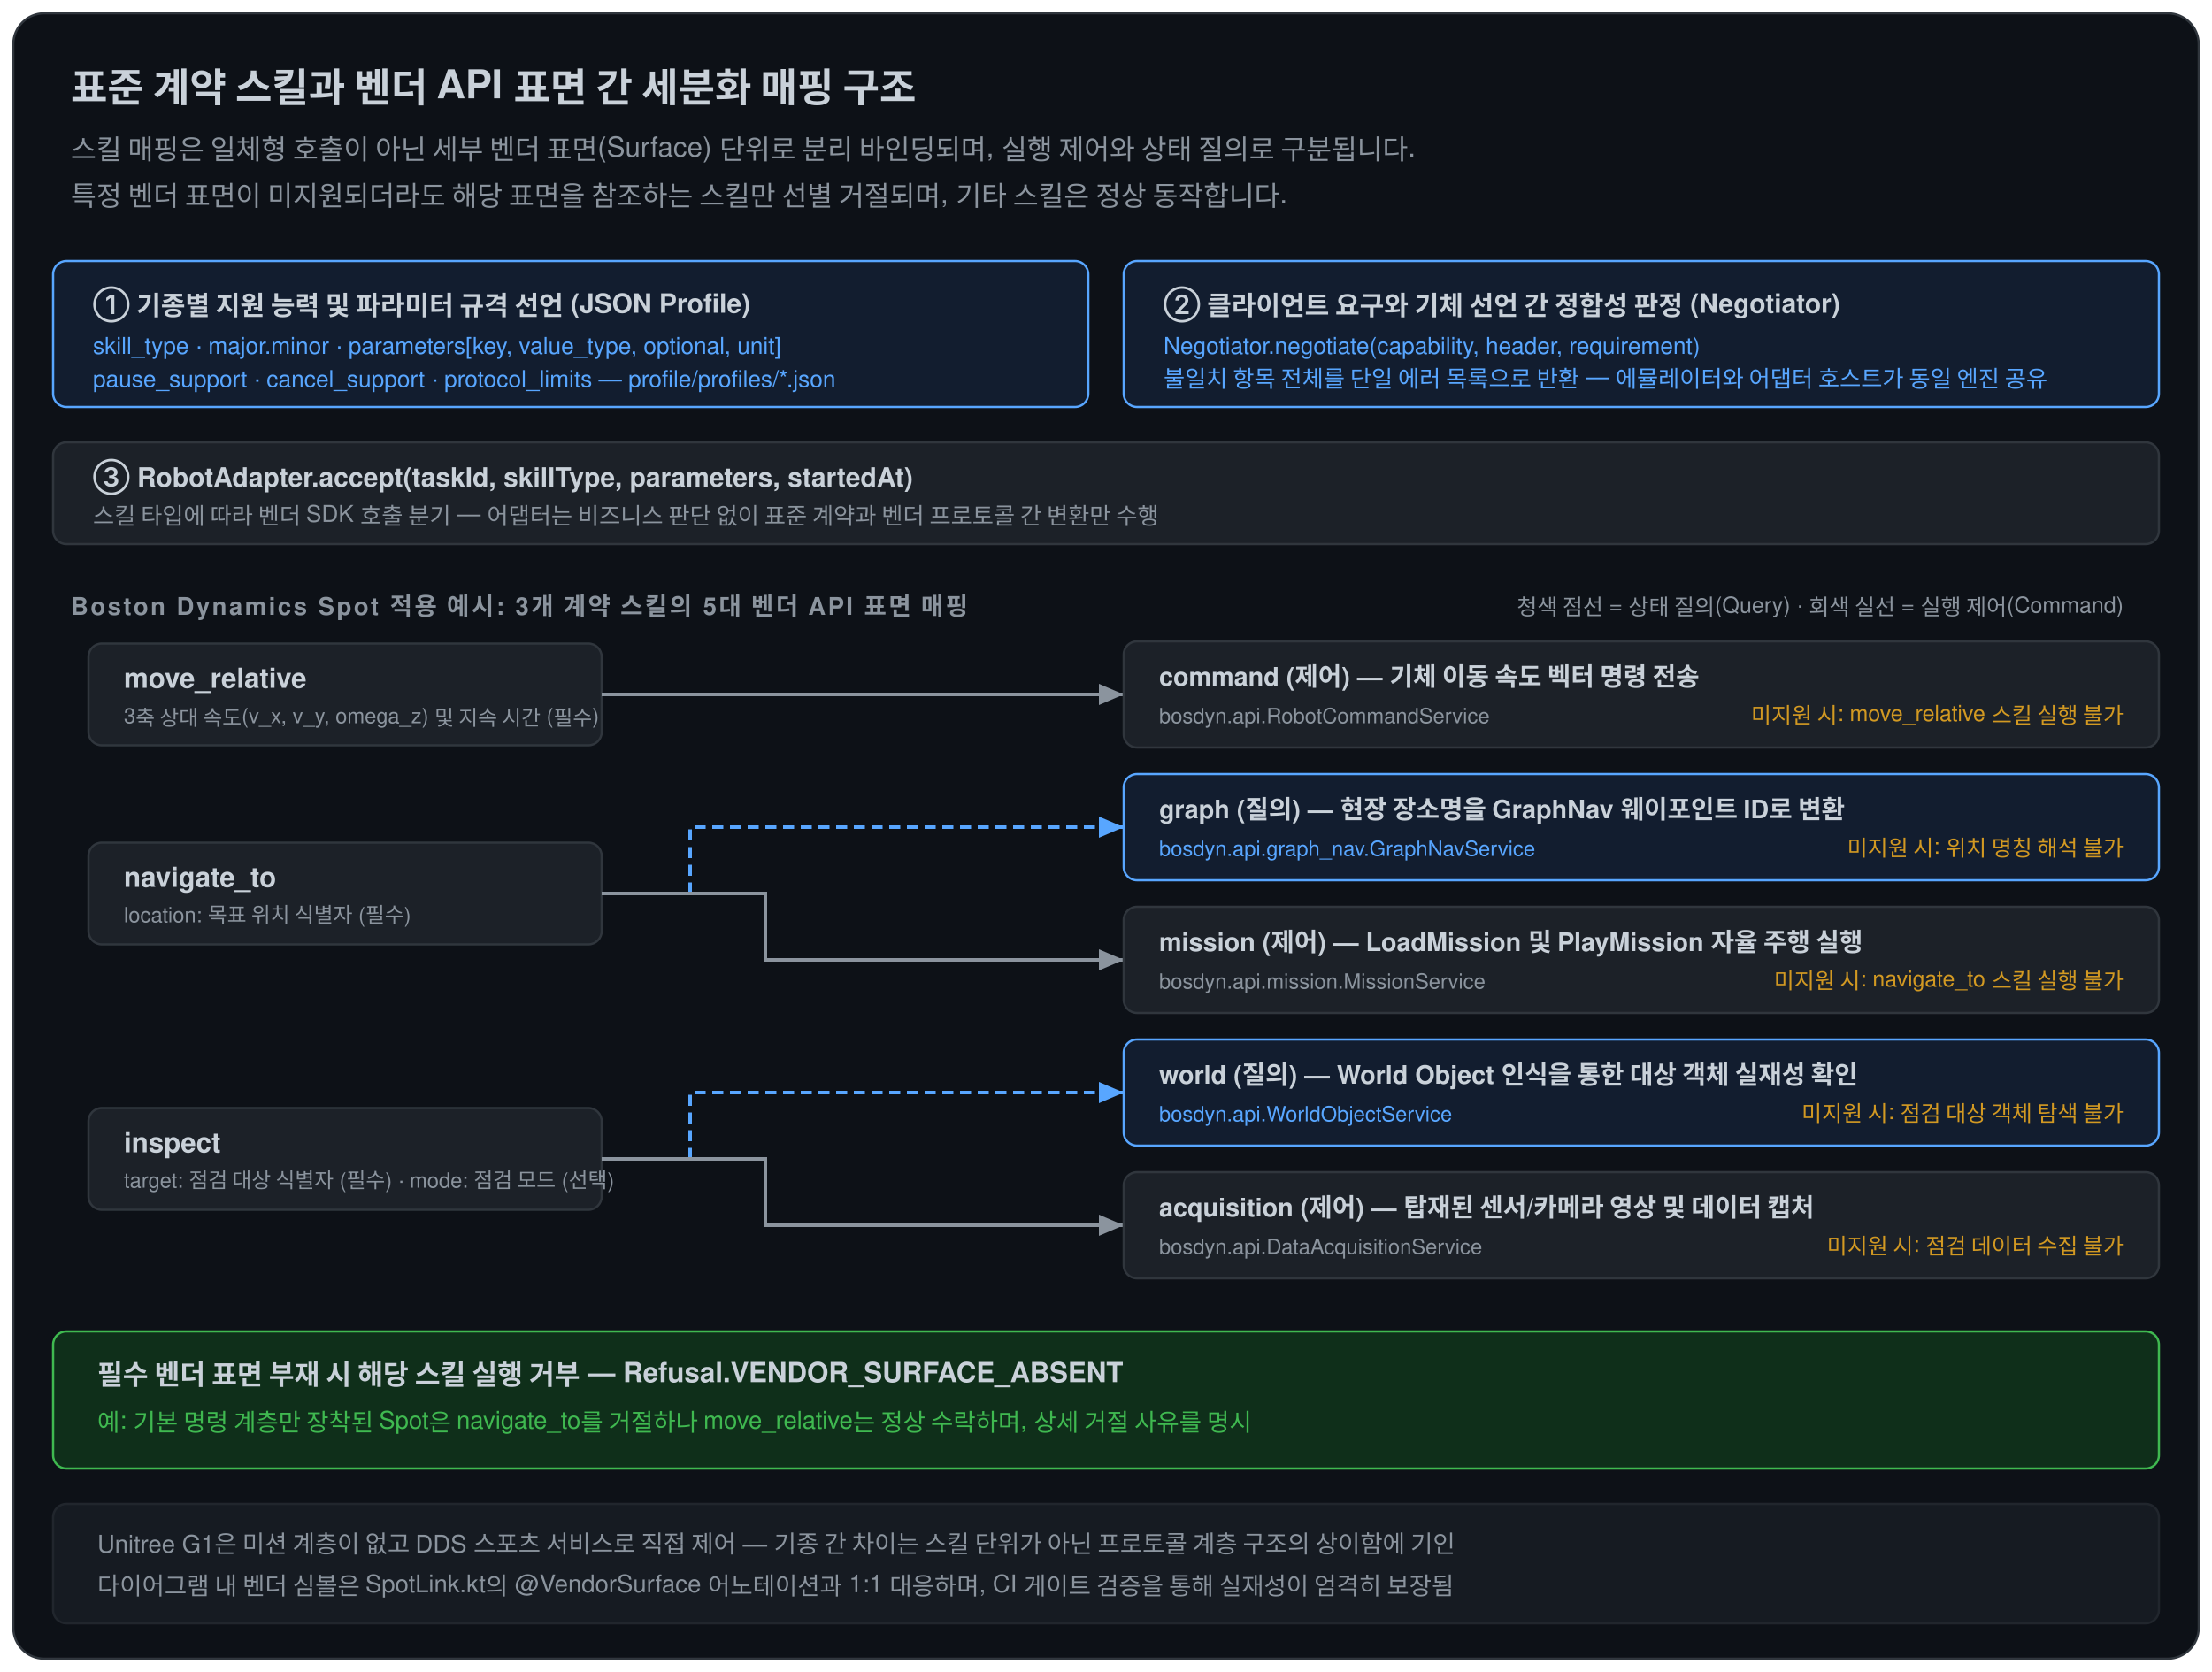
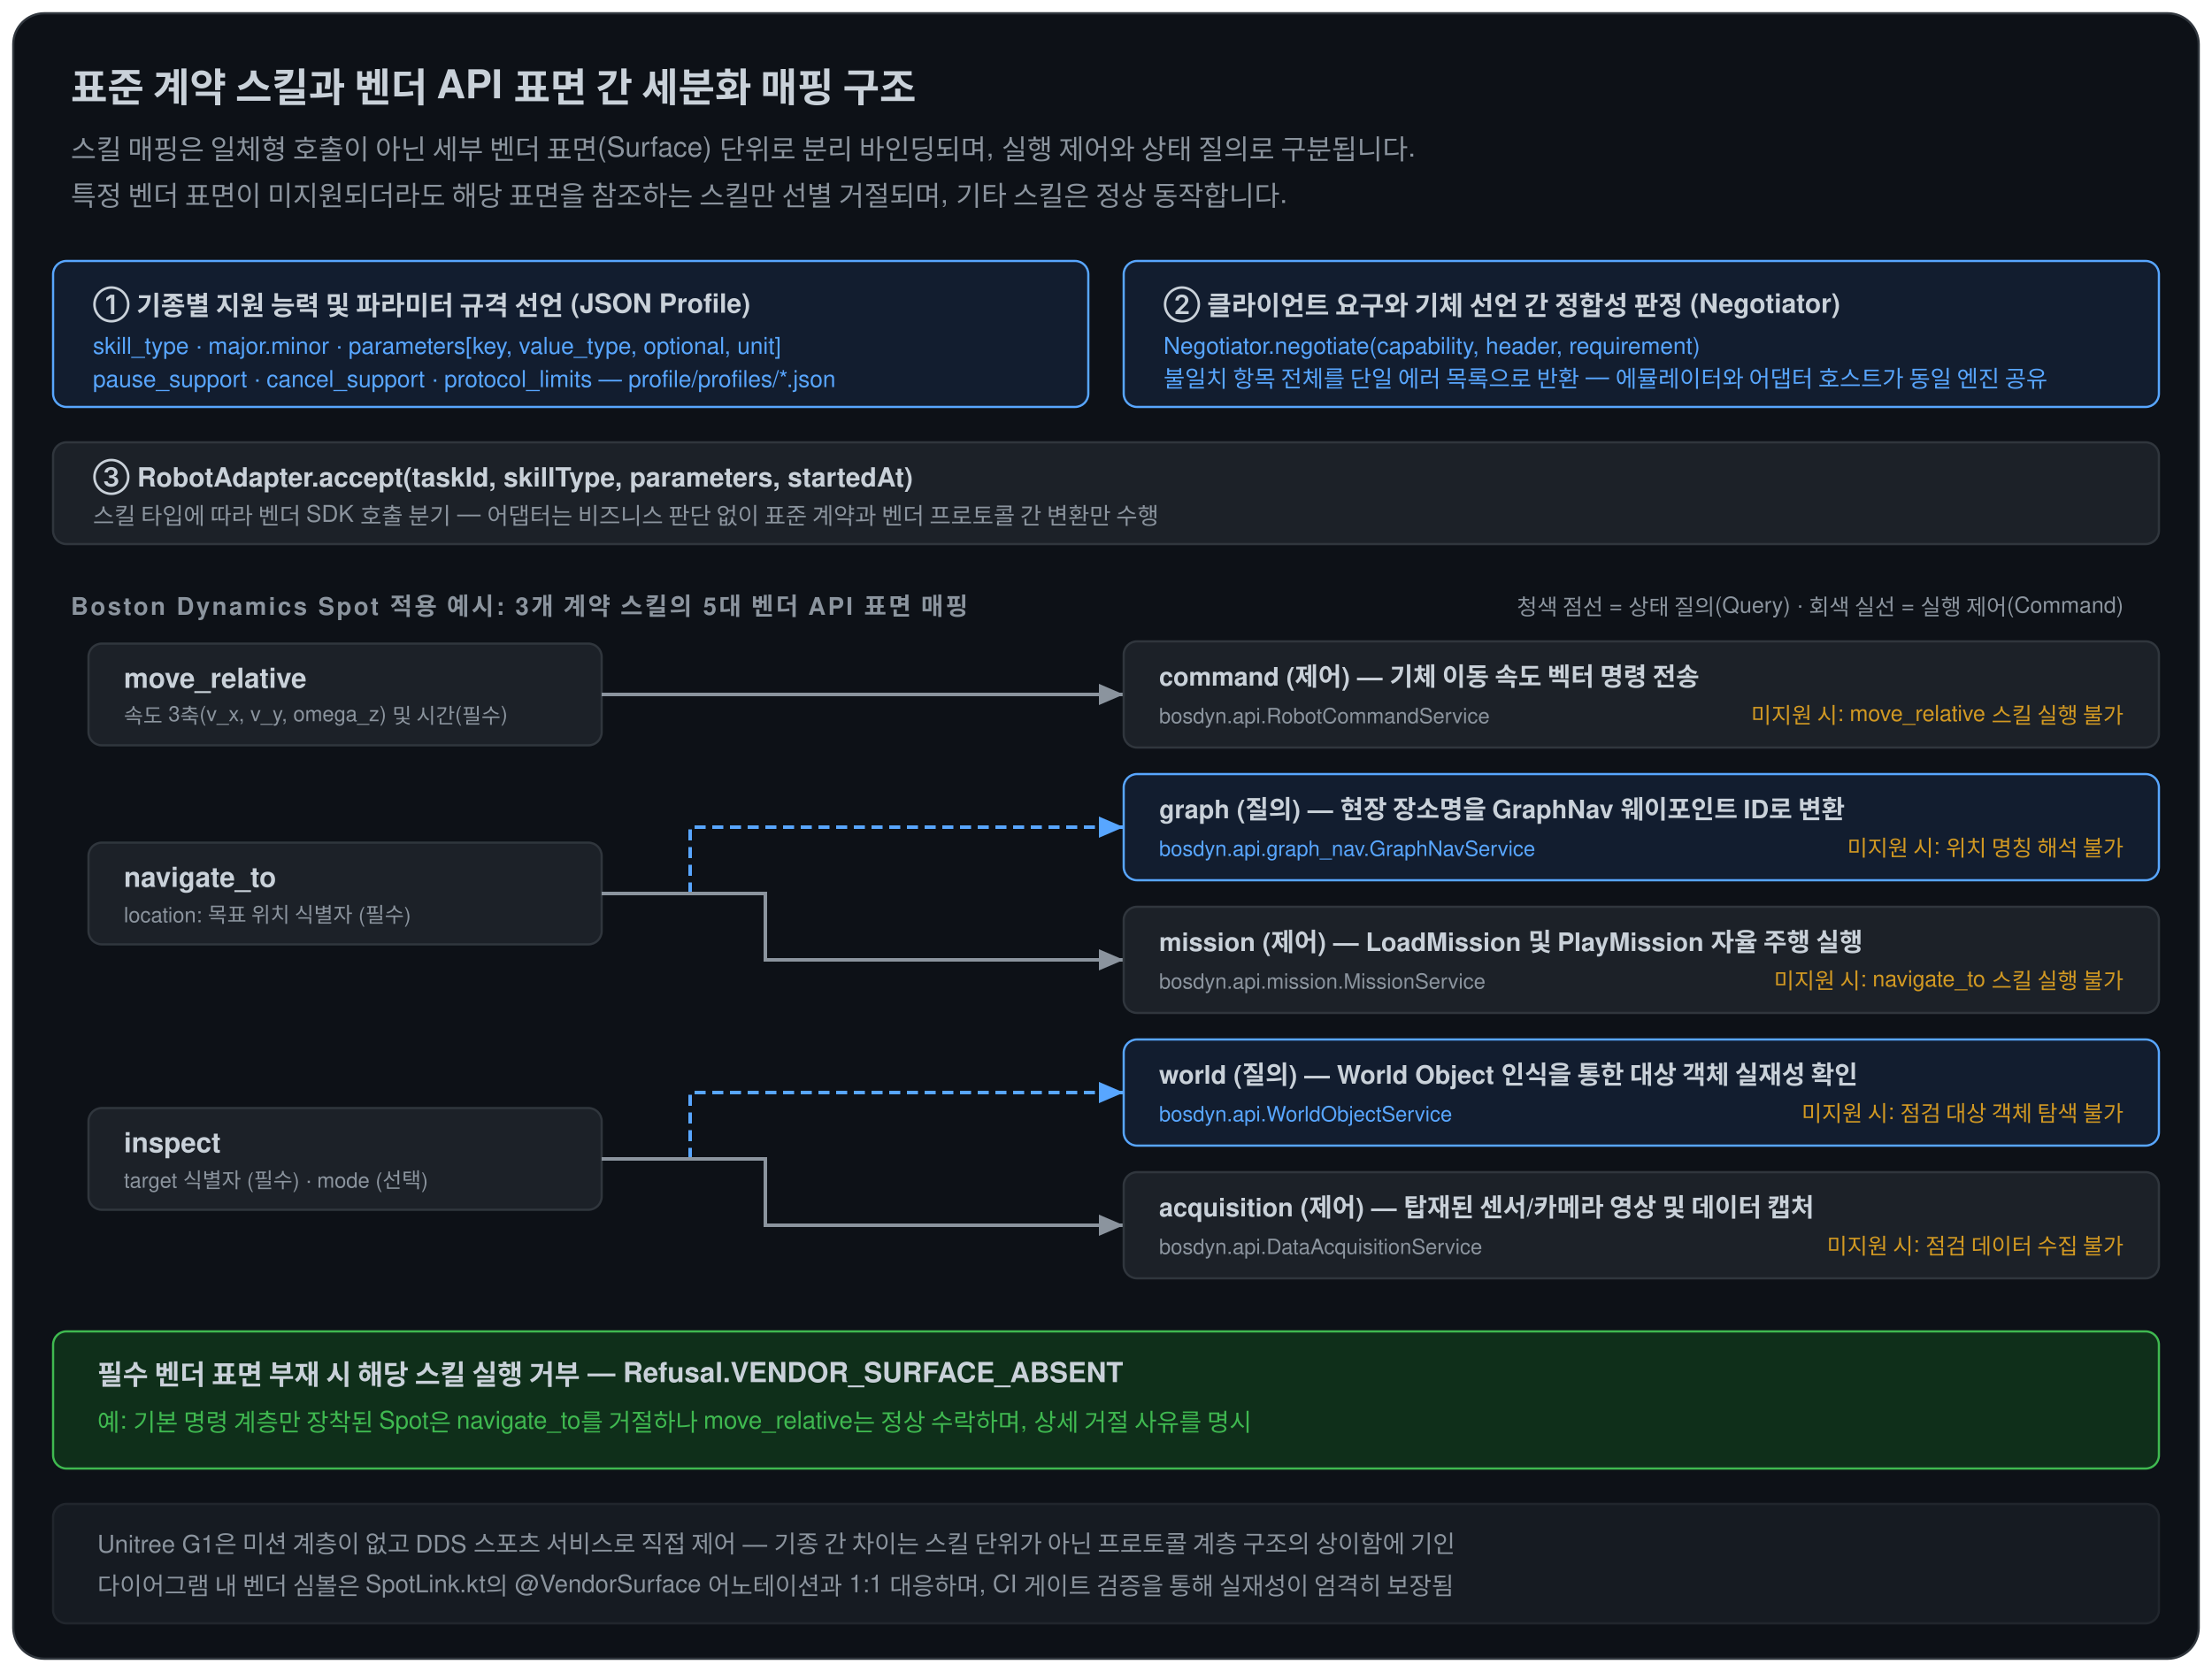
<svg xmlns="http://www.w3.org/2000/svg" width="1000" height="756" viewBox="0 0 1000 756" font-family="Malgun Gothic,Apple SD Gothic Neo,Noto Sans KR,Segoe UI,-apple-system,Helvetica,Arial,sans-serif">
  <defs>
    <marker id="am" markerWidth="9" markerHeight="9" refX="7" refY="3" orient="auto">
      <path d="M0,0 L7,3 L0,6 Z" fill="#8b949e" />
    </marker>
    <marker id="aq" markerWidth="9" markerHeight="9" refX="7" refY="3" orient="auto">
      <path d="M0,0 L7,3 L0,6 Z" fill="#58a6ff" />
    </marker>
  </defs>
  <rect x="6" y="6" width="988" height="744" rx="14" fill="#0d1117" stroke="#30363d" />
  <text x="32" y="46" font-size="18" font-weight="600" fill="#c9d1d9">표준 계약 스킬과 벤더 API 표면 간 세분화 매핑 구조</text>
  <text x="32" y="72" font-size="12.5" fill="#8b949e">스킬 매핑은 일체형 호출이 아닌 세부 벤더 표면(Surface) 단위로 분리 바인딩되며, 실행 제어와 상태 질의로 구분됩니다.</text>
  <text x="32" y="93" font-size="12.5" fill="#8b949e">특정 벤더 표면이 미지원되더라도 해당 표면을 참조하는 스킬만 선별 거절되며, 기타 스킬은 정상 동작합니다.</text>
  <rect x="24" y="118" width="468" height="66" rx="6" fill="#121d2f" stroke="#58a6ff" />
  <text x="42" y="142" font-size="12" font-weight="600" fill="#c9d1d9">① 기종별 지원 능력 및 파라미터 규격 선언 (JSON Profile)</text>
  <text x="42" y="160" font-size="10.5" fill="#58a6ff">skill_type · major.minor · parameters[key, value_type, optional, unit]</text>
  <text x="42" y="175" font-size="10.5" fill="#58a6ff">pause_support · cancel_support · protocol_limits — profile/profiles/*.json</text>
  <rect x="508" y="118" width="468" height="66" rx="6" fill="#121d2f" stroke="#58a6ff" />
  <text x="526" y="142" font-size="12" font-weight="600" fill="#c9d1d9">② 클라이언트 요구와 기체 선언 간 정합성 판정 (Negotiator)</text>
  <text x="526" y="160" font-size="10.5" fill="#58a6ff">Negotiator.negotiate(capability, header, requirement)</text>
  <text x="526" y="175" font-size="10.5" fill="#58a6ff">불일치 항목 전체를 단일 에러 목록으로 반환 — 에뮬레이터와 어댑터 호스트가 동일 엔진 공유</text>
  <rect x="24" y="200" width="952" height="46" rx="6" fill="#1c2128" stroke="#30363d" />
  <text x="42" y="220" font-size="12" font-weight="600" fill="#c9d1d9">③ RobotAdapter.accept(taskId, skillType, parameters, startedAt)</text>
  <text x="42" y="237" font-size="10.5" fill="#8b949e">스킬 타입에 따라 벤더 SDK 호출 분기 — 어댑터는 비즈니스 판단 없이 표준 계약과 벤더 프로토콜 간 변환만 수행</text>
  <text x="32" y="278" font-size="11" font-weight="700" letter-spacing="1" fill="#8b949e">Boston Dynamics Spot 적용 예시: 3개 계약 스킬의 5대 벤더 API 표면 매핑</text>
  <text x="960" y="278" font-size="10" text-anchor="end" fill="#8b949e">청색 점선 = 상태 질의(Query)   ·   회색 실선 = 실행 제어(Command)</text>
  <rect x="40" y="291" width="232" height="46" rx="6" fill="#1c2128" stroke="#30363d" />
  <text x="56" y="311" font-size="12.5" font-weight="600" fill="#c9d1d9">move_relative</text>
-   <text x="56" y="327" font-size="9.5" fill="#8b949e">3축 상대 속도(v_x, v_y, omega_z) 및 지속 시간 (필수)</text>
+   <text x="56" y="327" font-size="9.5" fill="#8b949e">속도 3축(v_x, v_y, omega_z) 및 시간(필수)</text>
  <polyline points="272,314 312,314 312,314 508,314" fill="none" stroke="#8b949e" stroke-width="1.6" marker-end="url(#am)" />
  <rect x="40" y="381" width="232" height="46" rx="6" fill="#1c2128" stroke="#30363d" />
  <text x="56" y="401" font-size="12.5" font-weight="600" fill="#c9d1d9">navigate_to</text>
  <text x="56" y="417" font-size="9.5" fill="#8b949e">location: 목표 위치 식별자 (필수)</text>
  <polyline points="272,404 312,404 312,374 508,374" fill="none" stroke="#58a6ff" stroke-width="1.6" stroke-dasharray="5 3" marker-end="url(#aq)" />
  <polyline points="272,404 346,404 346,434 508,434" fill="none" stroke="#8b949e" stroke-width="1.6" marker-end="url(#am)" />
  <rect x="40" y="501" width="232" height="46" rx="6" fill="#1c2128" stroke="#30363d" />
  <text x="56" y="521" font-size="12.5" font-weight="600" fill="#c9d1d9">inspect</text>
-   <text x="56" y="537" font-size="9.5" fill="#8b949e">target: 점검 대상 식별자 (필수) · mode: 점검 모드 (선택)</text>
+   <text x="56" y="537" font-size="9.5" fill="#8b949e">target 식별자 (필수) · mode (선택)</text>
  <polyline points="272,524 312,524 312,494 508,494" fill="none" stroke="#58a6ff" stroke-width="1.6" stroke-dasharray="5 3" marker-end="url(#aq)" />
  <polyline points="272,524 346,524 346,554 508,554" fill="none" stroke="#8b949e" stroke-width="1.6" marker-end="url(#am)" />
  <rect x="508" y="290" width="468" height="48" rx="6" fill="#1c2128" stroke="#30363d" />
  <text x="524" y="310" font-size="11.5" font-weight="600" fill="#c9d1d9">command (제어) — 기체 이동 속도 벡터 명령 전송</text>
  <text x="524" y="327" font-size="9.5" fill="#8b949e">bosdyn.api.RobotCommandService</text>
  <text x="960" y="327" font-size="10" text-anchor="end" fill="#d29922">미지원 시: move_relative 스킬 실행 불가</text>
  <rect x="508" y="350" width="468" height="48" rx="6" fill="#121d2f" stroke="#58a6ff" />
  <text x="524" y="370" font-size="11.5" font-weight="600" fill="#c9d1d9">graph (질의) — 현장 장소명을 GraphNav 웨이포인트 ID로 변환</text>
  <text x="524" y="387" font-size="9.5" fill="#58a6ff">bosdyn.api.graph_nav.GraphNavService</text>
  <text x="960" y="387" font-size="10" text-anchor="end" fill="#d29922">미지원 시: 위치 명칭 해석 불가</text>
  <rect x="508" y="410" width="468" height="48" rx="6" fill="#1c2128" stroke="#30363d" />
  <text x="524" y="430" font-size="11.5" font-weight="600" fill="#c9d1d9">mission (제어) — LoadMission 및 PlayMission 자율 주행 실행</text>
  <text x="524" y="447" font-size="9.5" fill="#8b949e">bosdyn.api.mission.MissionService</text>
  <text x="960" y="447" font-size="10" text-anchor="end" fill="#d29922">미지원 시: navigate_to 스킬 실행 불가</text>
  <rect x="508" y="470" width="468" height="48" rx="6" fill="#121d2f" stroke="#58a6ff" />
  <text x="524" y="490" font-size="11.5" font-weight="600" fill="#c9d1d9">world (질의) — World Object 인식을 통한 대상 객체 실재성 확인</text>
  <text x="524" y="507" font-size="9.5" fill="#58a6ff">bosdyn.api.WorldObjectService</text>
  <text x="960" y="507" font-size="10" text-anchor="end" fill="#d29922">미지원 시: 점검 대상 객체 탐색 불가</text>
  <rect x="508" y="530" width="468" height="48" rx="6" fill="#1c2128" stroke="#30363d" />
  <text x="524" y="550" font-size="11.5" font-weight="600" fill="#c9d1d9">acquisition (제어) — 탑재된 센서/카메라 영상 및 데이터 캡처</text>
  <text x="524" y="567" font-size="9.5" fill="#8b949e">bosdyn.api.DataAcquisitionService</text>
  <text x="960" y="567" font-size="10" text-anchor="end" fill="#d29922">미지원 시: 점검 데이터 수집 불가</text>
  <rect x="24" y="602" width="952" height="62" rx="6" fill="#0f2f1a" stroke="#3fb950" />
  <text x="44" y="626" font-size="12.5" font-weight="600" fill="#c9d1d9">필수 벤더 표면 부재 시 해당 스킬 실행 거부 — Refusal.VENDOR_SURFACE_ABSENT</text>
  <text x="44" y="647" font-size="11" fill="#3fb950">예: 기본 명령 계층만 장착된 Spot은 navigate_to를 거절하나 move_relative는 정상 수락하며, 상세 거절 사유를 명시</text>
  <rect x="24" y="680" width="952" height="54" rx="6" fill="#161b22" stroke="#21262d" />
  <text x="44" y="702" font-size="11" fill="#8b949e">Unitree G1은 미션 계층이 없고 DDS 스포츠 서비스로 직접 제어 — 기종 간 차이는 스킬 단위가 아닌 프로토콜 계층 구조의 상이함에 기인</text>
  <text x="44" y="721" font-size="11" fill="#8b949e">다이어그램 내 벤더 심볼은 SpotLink.kt의 @VendorSurface 어노테이션과 1:1 대응하며, CI 게이트 검증을 통해 실재성이 엄격히 보장됨</text>
</svg>
